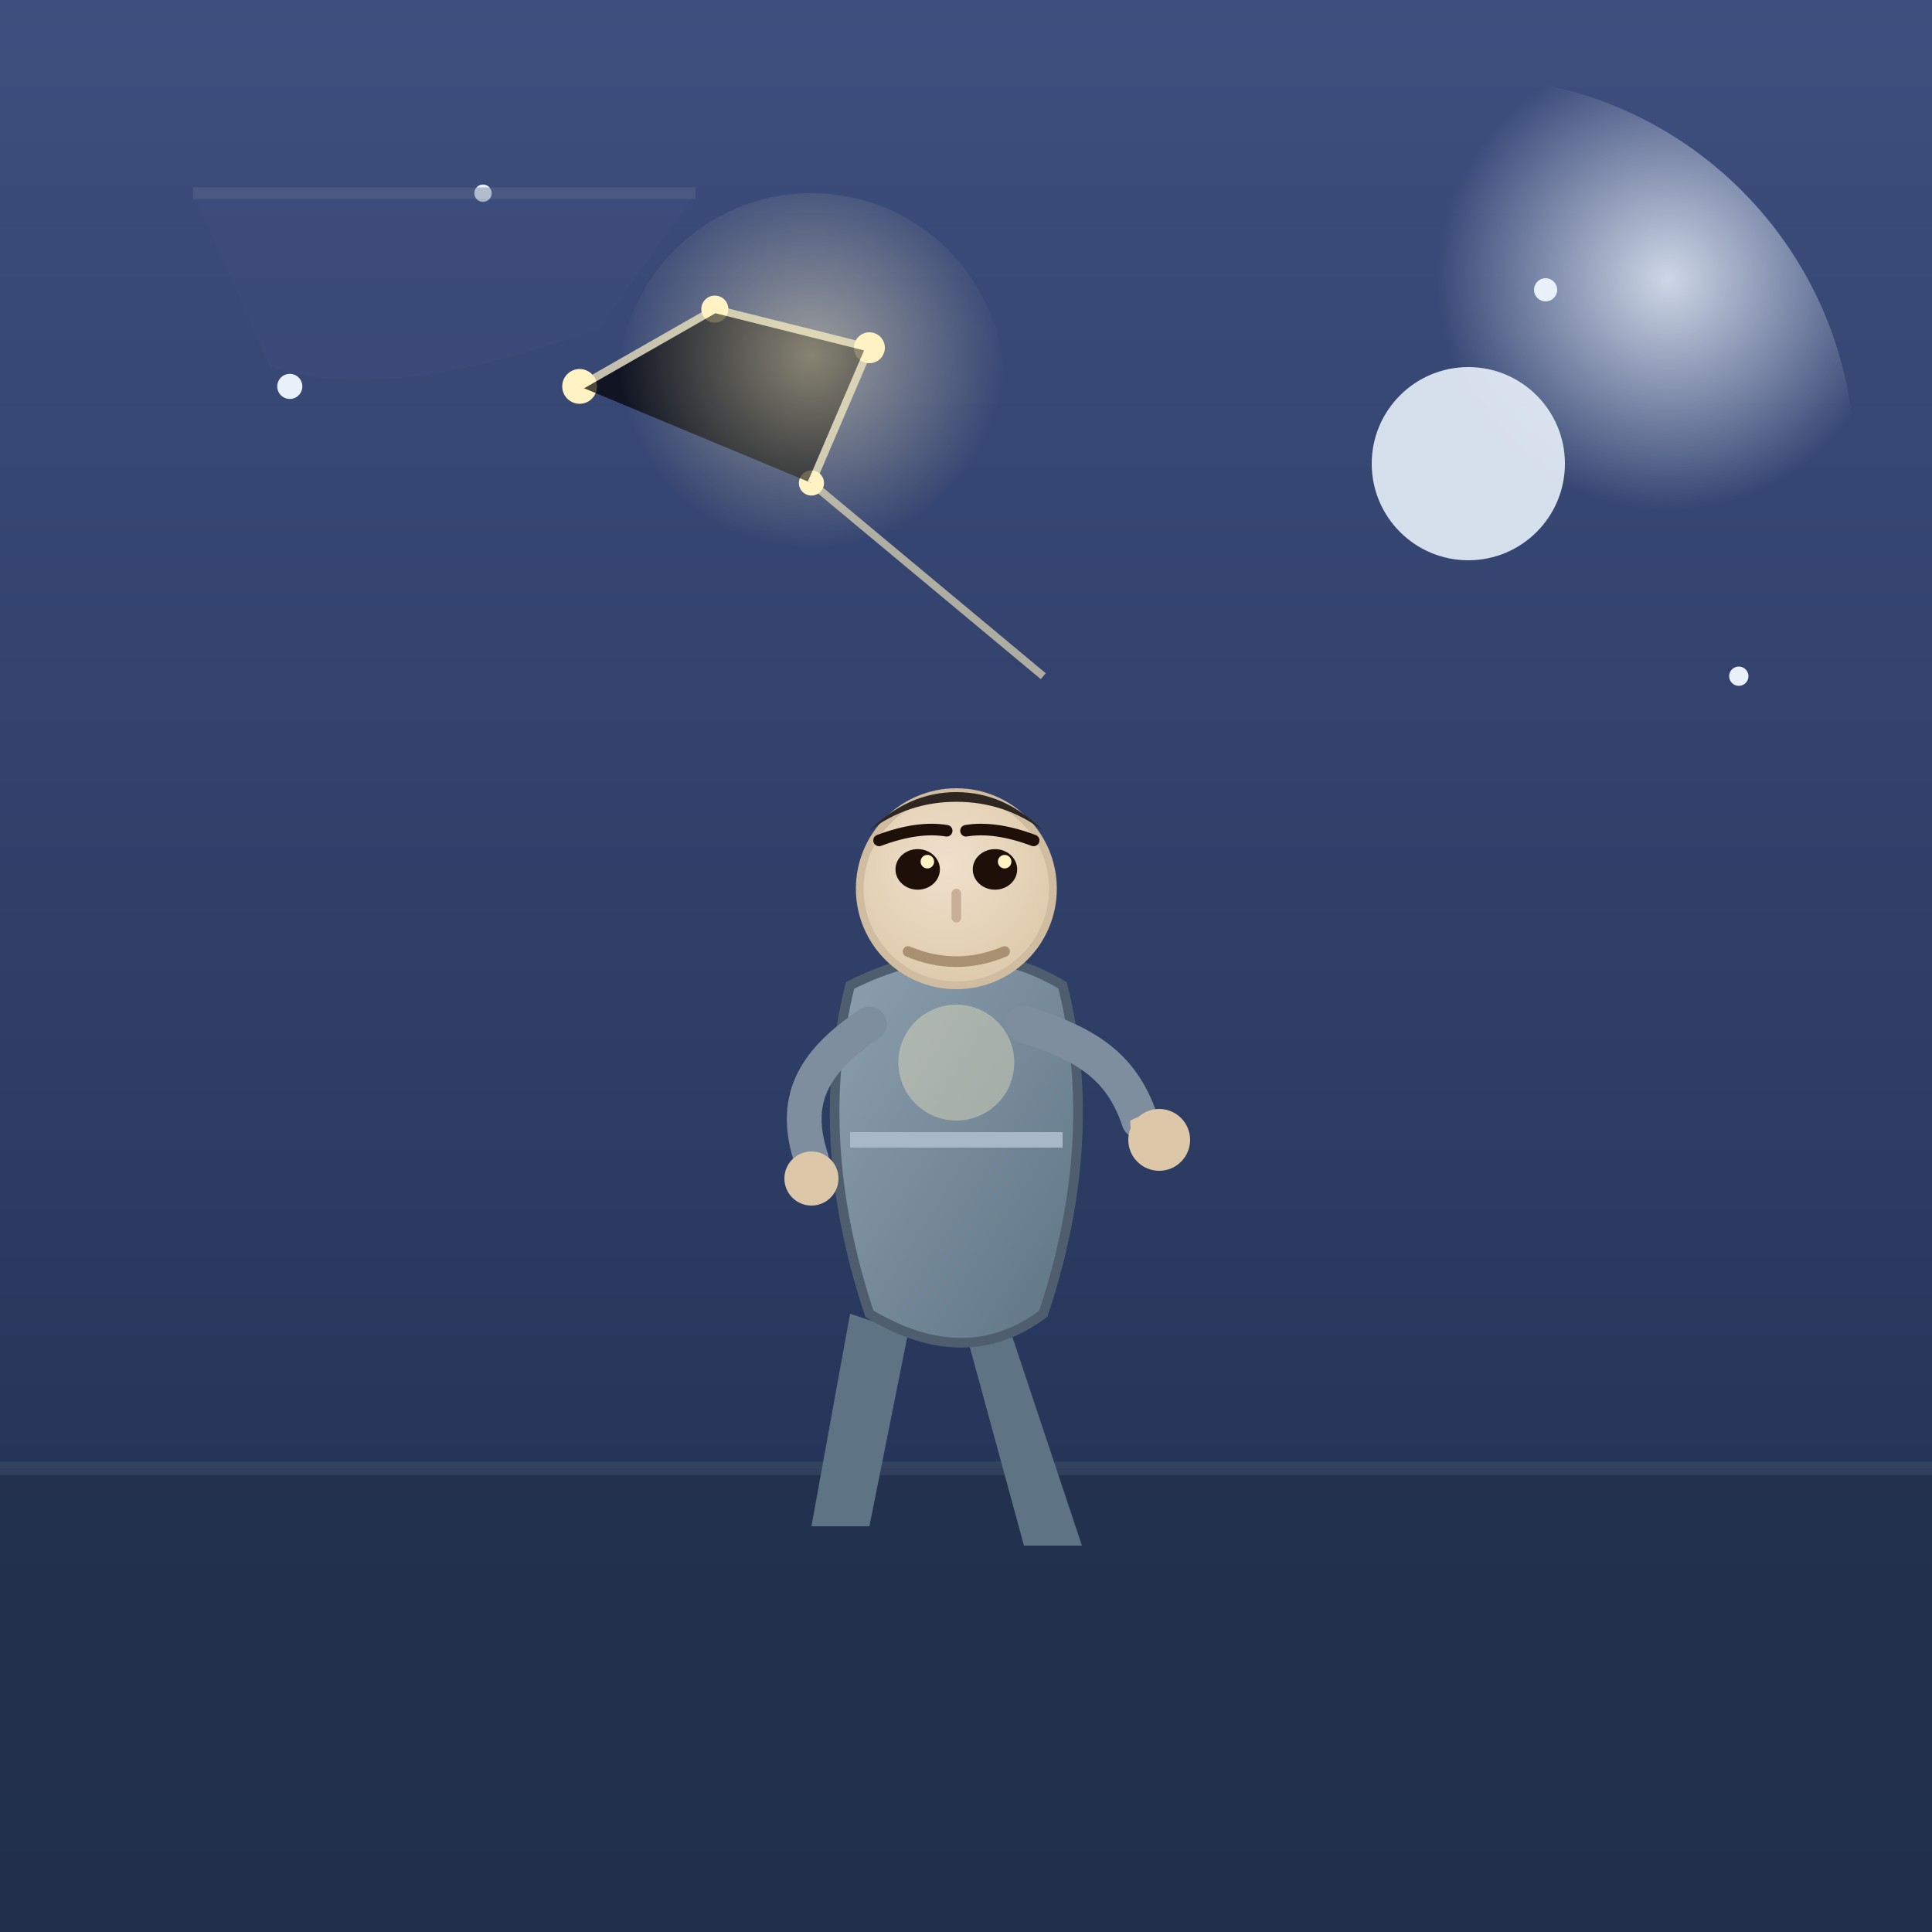
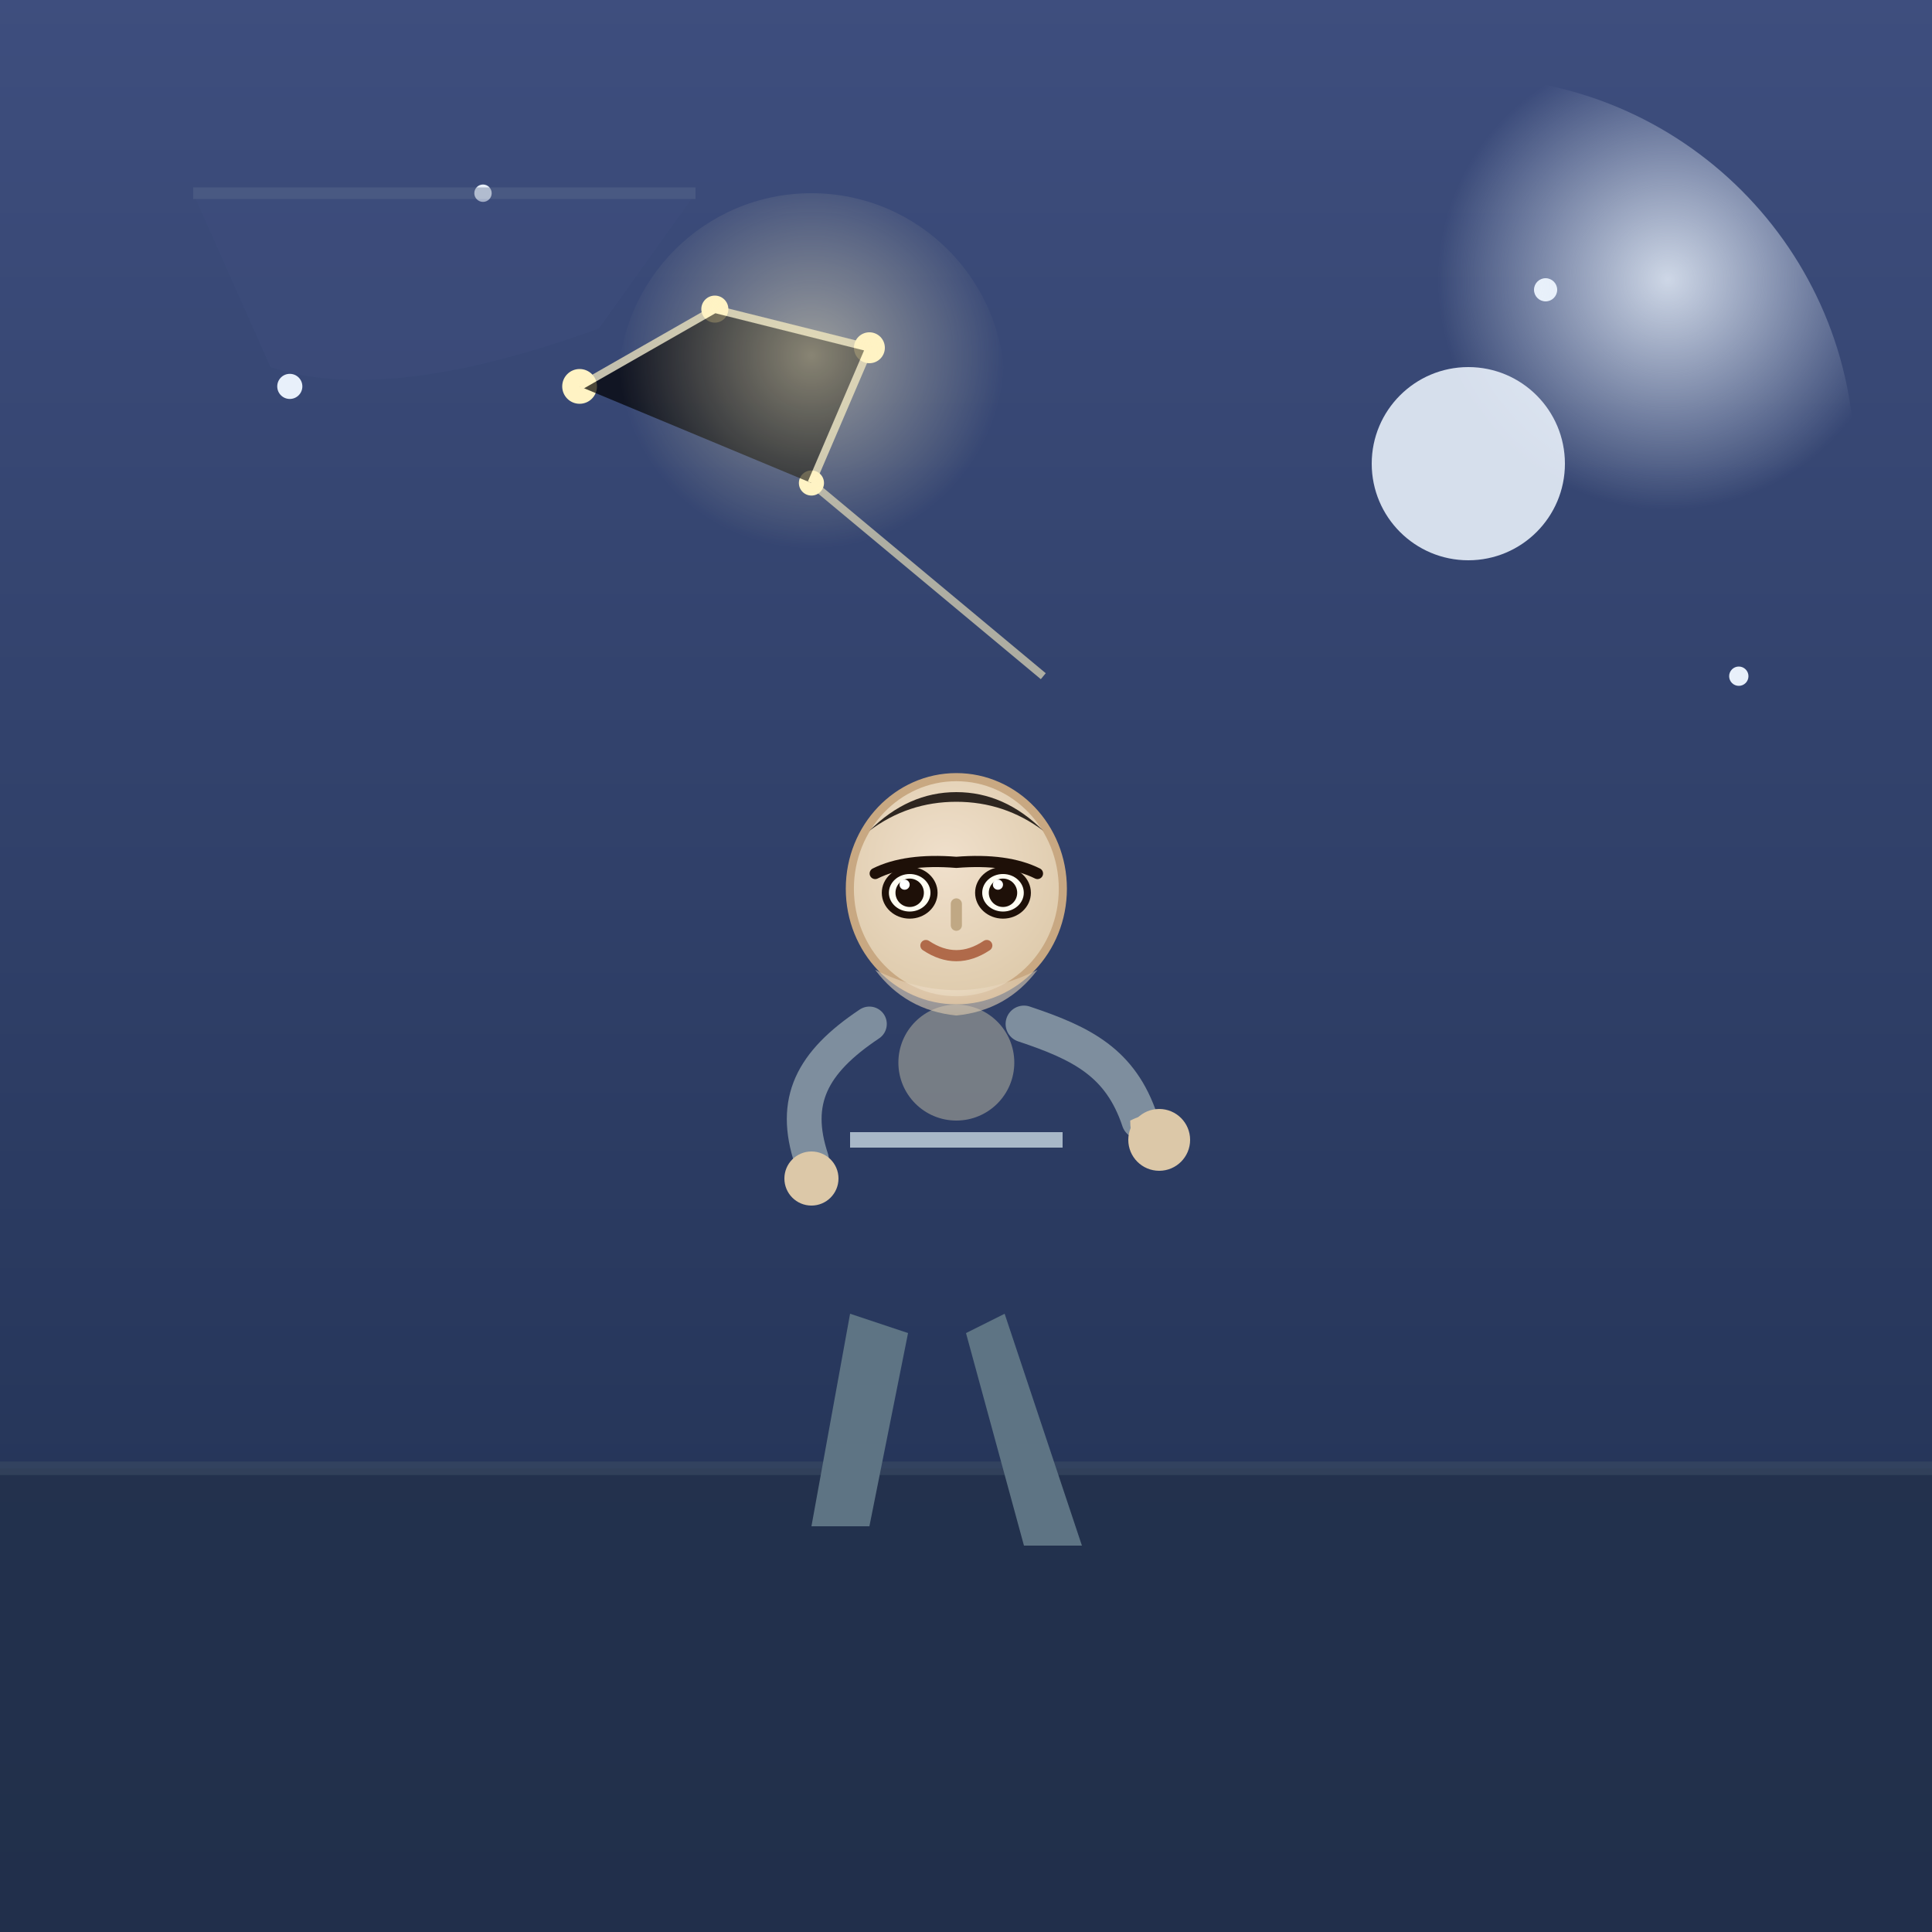
<svg xmlns="http://www.w3.org/2000/svg" viewBox="0 0 200 200" role="img" aria-label="射手座·艾俄洛斯·一阶·仁心少年·夜望射手座星">
  <defs>
    <linearGradient id="bg" x1="0" y1="0" x2="0" y2="1">
      <stop offset="0%" stop-color="#3E4E7E" />
      <stop offset="52%" stop-color="#2E3E66" />
      <stop offset="100%" stop-color="#1E2E4E" />
    </linearGradient>
    <radialGradient id="moon" cx="76%" cy="26%" r="30%">
      <stop offset="0%" stop-color="#E8F0FA" stop-opacity="0.85" />
      <stop offset="100%" stop-color="#E8F0FA" stop-opacity="0" />
    </radialGradient>
    <radialGradient id="gold" cx="50%" cy="42%" r="50%">
      <stop offset="0%" stop-color="#FFF3C4" stop-opacity="0.5" />
      <stop offset="100%" stop-color="#FFF3C4" stop-opacity="0" />
    </radialGradient>
    <linearGradient id="robe" x1="0" y1="0" x2="1" y2="1">
      <stop offset="0%" stop-color="#8EA0B0" />
      <stop offset="100%" stop-color="#5E7484" />
    </linearGradient>
    <radialGradient id="skin" cx="45%" cy="38%" r="70%">
      <stop offset="0%" stop-color="#F0E0CC" />
      <stop offset="100%" stop-color="#DCC8A8" />
    </radialGradient>
+     <g id="sagittarius-face">
+       <ellipse cx="0" cy="0" rx="10.5" ry="11" fill="url(#skin)" stroke="#C8A882" stroke-width="0.8" />
+       <path d="M -8 8 Q 0 12 8 8 Q 5 12 0 12.5 Q -5 12 -8 8 Z" fill="url(#skin)" opacity="0.6" />
+       <path d="M -8 -1.5 Q -5 -3 0 -2.6 Q 5 -3 8 -1.5" stroke="#1E1008" stroke-width="1.1" stroke-linecap="round" fill="none" />
+       <ellipse cx="-4.6" cy="0.4" rx="2.4" ry="2.2" fill="#FFFDF2" stroke="#1E1008" stroke-width="0.7" />
+       <ellipse cx="4.6" cy="0.4" rx="2.4" ry="2.2" fill="#FFFDF2" stroke="#1E1008" stroke-width="0.7" />
+       <circle cx="-4.6" cy="0.4" r="1.4" fill="#1E1008" />
+       <circle cx="4.6" cy="0.4" r="1.4" fill="#1E1008" />
+       <circle cx="-5.1" cy="-0.4" r="0.5" fill="#FFF" />
+       <circle cx="4.1" cy="-0.4" r="0.5" fill="#FFF" />
+       <path d="M 0 1.5 L 0 3.6" stroke="#C0A884" stroke-width="1.1" stroke-linecap="round" />
+       <path d="M -3 5.6 Q 0 7.6 3 5.6" fill="none" stroke="#B06A4A" stroke-width="1.1" stroke-linecap="round" />
+     </g>
  </defs>
  <rect width="200" height="200" fill="url(#bg)" />
  <g fill="#E8F0FA">
    <circle cx="30" cy="40" r="1.3" />
    <circle cx="160" cy="30" r="1.2" />
    <circle cx="180" cy="70" r="1" />
    <circle cx="50" cy="20" r="0.9" />
  </g>
  <circle cx="152" cy="48" r="40" fill="url(#moon)">
    <animate attributeName="opacity" values="0.85;0.6;0.85" dur="3.4s" repeatCount="indefinite" />
  </circle>
  <circle cx="152" cy="48" r="10" fill="#E8F0FA" opacity="0.9" />
  <g>
    <g fill="#FFF3C4">
      <circle cx="60" cy="40" r="1.8" />
      <circle cx="74" cy="32" r="1.4" />
      <circle cx="90" cy="36" r="1.6" />
      <circle cx="84" cy="50" r="1.3" />
    </g>
    <path d="M 60 40 L 74 32 L 90 36 L 84 50" stroke="#FFF3C4" stroke-width="0.8" opacity="0.7" />
    <path d="M 84 50 L 108 70" stroke="#FFF3C4" stroke-width="0.8" opacity="0.6" />
    <circle cx="84" cy="40" r="20" fill="url(#gold)">
      <animate attributeName="opacity" values="0.5;0.3;0.5" dur="3s" repeatCount="indefinite" />
    </circle>
  </g>
  <g opacity="0.4">
    <path d="M 20 20 L 72 20 L 62 34 Q 40 42 28 38 Z" fill="#3E4E7E" />
    <path d="M 20 20 L 72 20" stroke="#5E6E8E" stroke-width="1.2" />
  </g>
  <path d="M 0 152 L 200 152 L 200 200 L 0 200 Z" fill="#22304A" opacity="0.8" />
  <path d="M 0 152 L 200 152" stroke="#3A4A62" stroke-width="1.4" opacity="0.6" />
  <path d="M 88 136 L 84 158 L 90 158 L 94 138 Z" fill="#5E7484" />
  <path d="M 104 136 L 112 160 L 106 160 L 100 138 Z" fill="#5E7484" />
-   <path d="M 88 102 Q 84 118 90 136 Q 100 142 108 136 Q 114 118 110 102 Q 100 96 88 102 Z" fill="url(#robe)" stroke="#4E5E6E" stroke-width="1" />
  <path d="M 88 118 L 110 118" stroke="#A8B8C8" stroke-width="1.6" />
-   <circle cx="99" cy="92" r="10" fill="url(#skin)" stroke="#D0BCA0" stroke-width="0.8" />
-   <path d="M 90 86 Q 94 82 99 82 Q 104 82 108 86 Q 104 83 99 83 Q 94 83 90 86 Z" fill="#2E2620" />
-   <path d="M 91 87 Q 95 85.5 98 86 M 100 86 Q 103 85.5 107 87" stroke="#1E1008" stroke-width="1.2" stroke-linecap="round" fill="none" />
-   <ellipse cx="95" cy="90" rx="2.3" ry="2.1" fill="#1E1008" />
-   <ellipse cx="103" cy="90" rx="2.3" ry="2.1" fill="#1E1008" />
-   <circle cx="96" cy="89.2" r="0.7" fill="#FFF3C4" />
-   <circle cx="104" cy="89.2" r="0.7" fill="#FFF3C4" />
-   <path d="M 99 92.5 L 99 95" stroke="#C8B098" stroke-width="1" stroke-linecap="round" />
-   <path d="M 94 98.5 Q 99 100.6 104 98.5" fill="none" stroke="#A89070" stroke-width="1.1" stroke-linecap="round" />
  <path d="M 90 106 C 84 110 82 114 84 120" fill="none" stroke="#7E8E9E" stroke-width="3.6" stroke-linecap="round" />
  <circle cx="84" cy="122" r="2.8" fill="#DCC8A8" />
  <g>
    <animateTransform attributeName="transform" type="rotate" values="-4 106 106;3 106 106;-4 106 106" dur="2.4s" repeatCount="indefinite" />
    <path d="M 106 106 C 112 108 116 110 118 116" fill="none" stroke="#7E8E9E" stroke-width="3.8" stroke-linecap="round" />
    <circle cx="120" cy="118" r="3.2" fill="#DCC8A8" />
    <path d="M 117 116 Q 121 114 123 118 L 121 120 Q 117 120 117 116 Z" fill="#DCC8A8" />
  </g>
  <circle cx="99" cy="110" r="6" fill="#FFF3C4" opacity="0.35">
    <animate attributeName="opacity" values="0.35;0.2;0.35" dur="2.6s" repeatCount="indefinite" />
  </circle>
  <g fill="#FFF3C4">
    <circle cx="44" cy="104">
      <animate attributeName="cy" values="104;94;104" dur="3.2s" repeatCount="indefinite" />
      <animate attributeName="opacity" values="0.6;0.15;0.6" dur="3.2s" repeatCount="indefinite" />
    </circle>
    <circle cx="150" cy="84">
      <animate attributeName="cy" values="84;74;84" dur="3.6s" repeatCount="indefinite" />
      <animate attributeName="opacity" values="0.5;0.12;0.5" dur="3.6s" repeatCount="indefinite" />
    </circle>
  </g>
+   <use href="#sagittarius-face" transform="translate(99,92) scale(1.05)" />
+   <path d="M 90 86 Q 94 82 99 82 Q 104 82 108 86 Q 104 83 99 83 Q 94 83 90 86 Z" fill="#2E2620" />
</svg>
